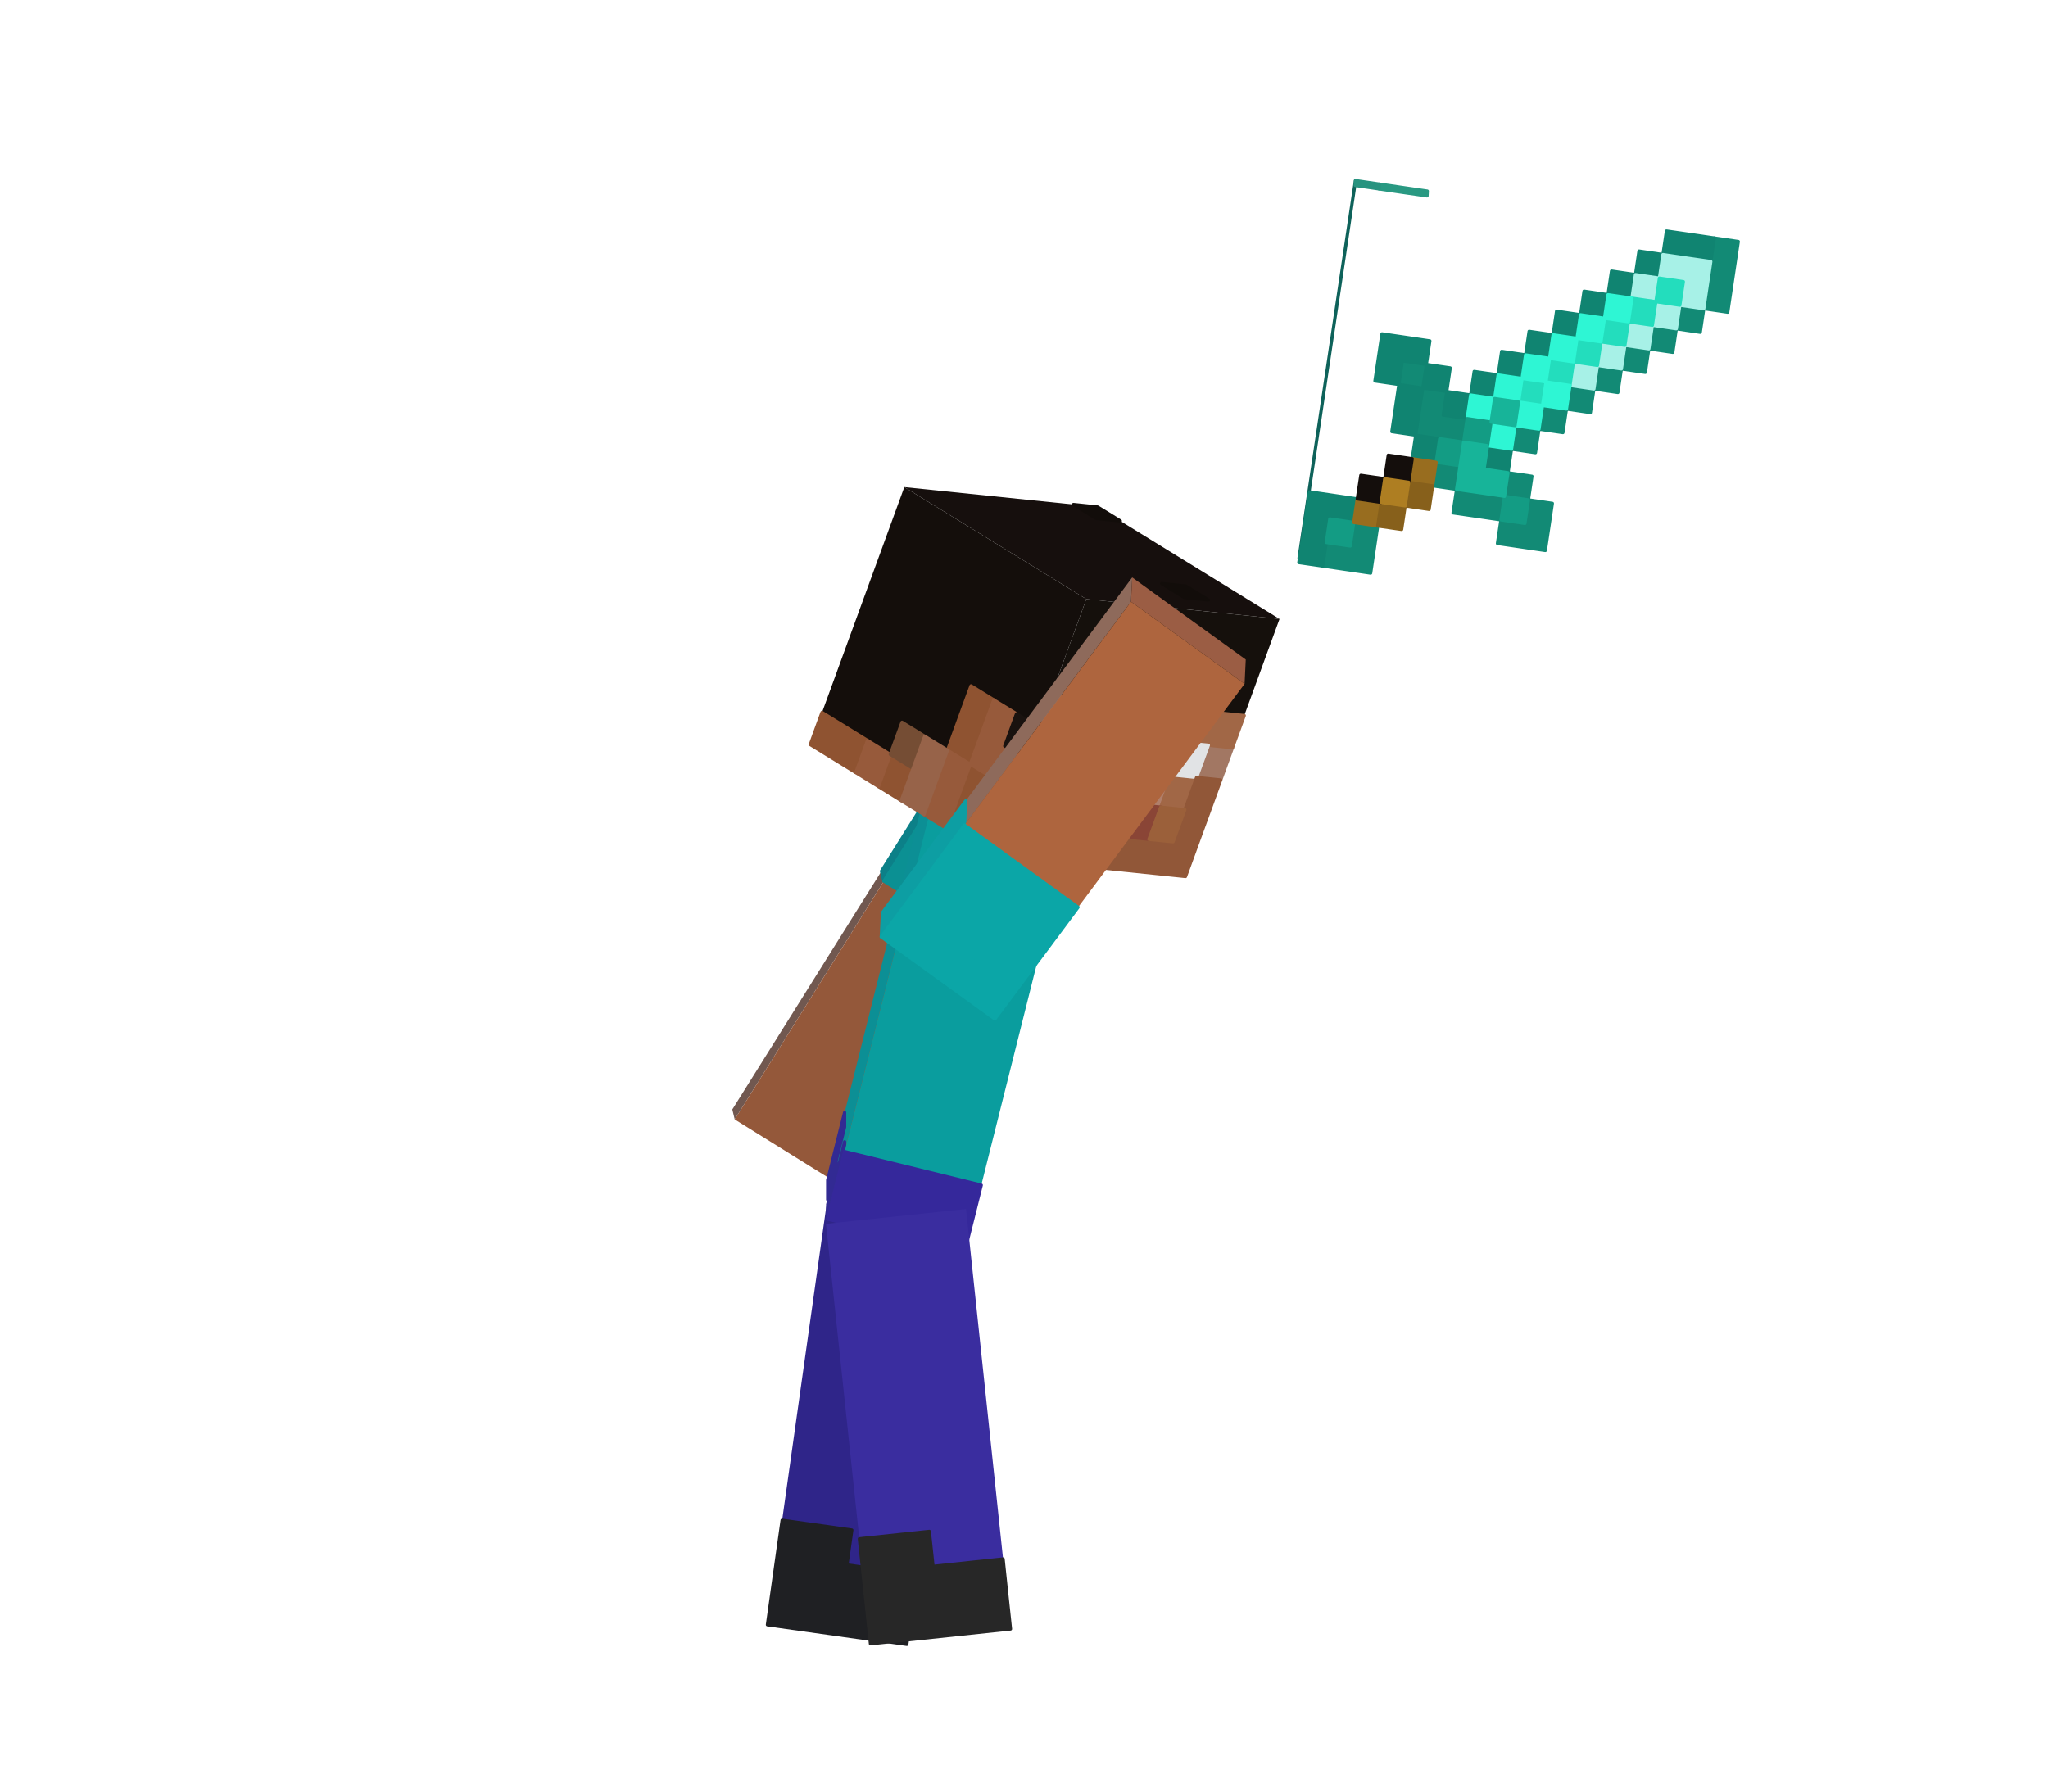
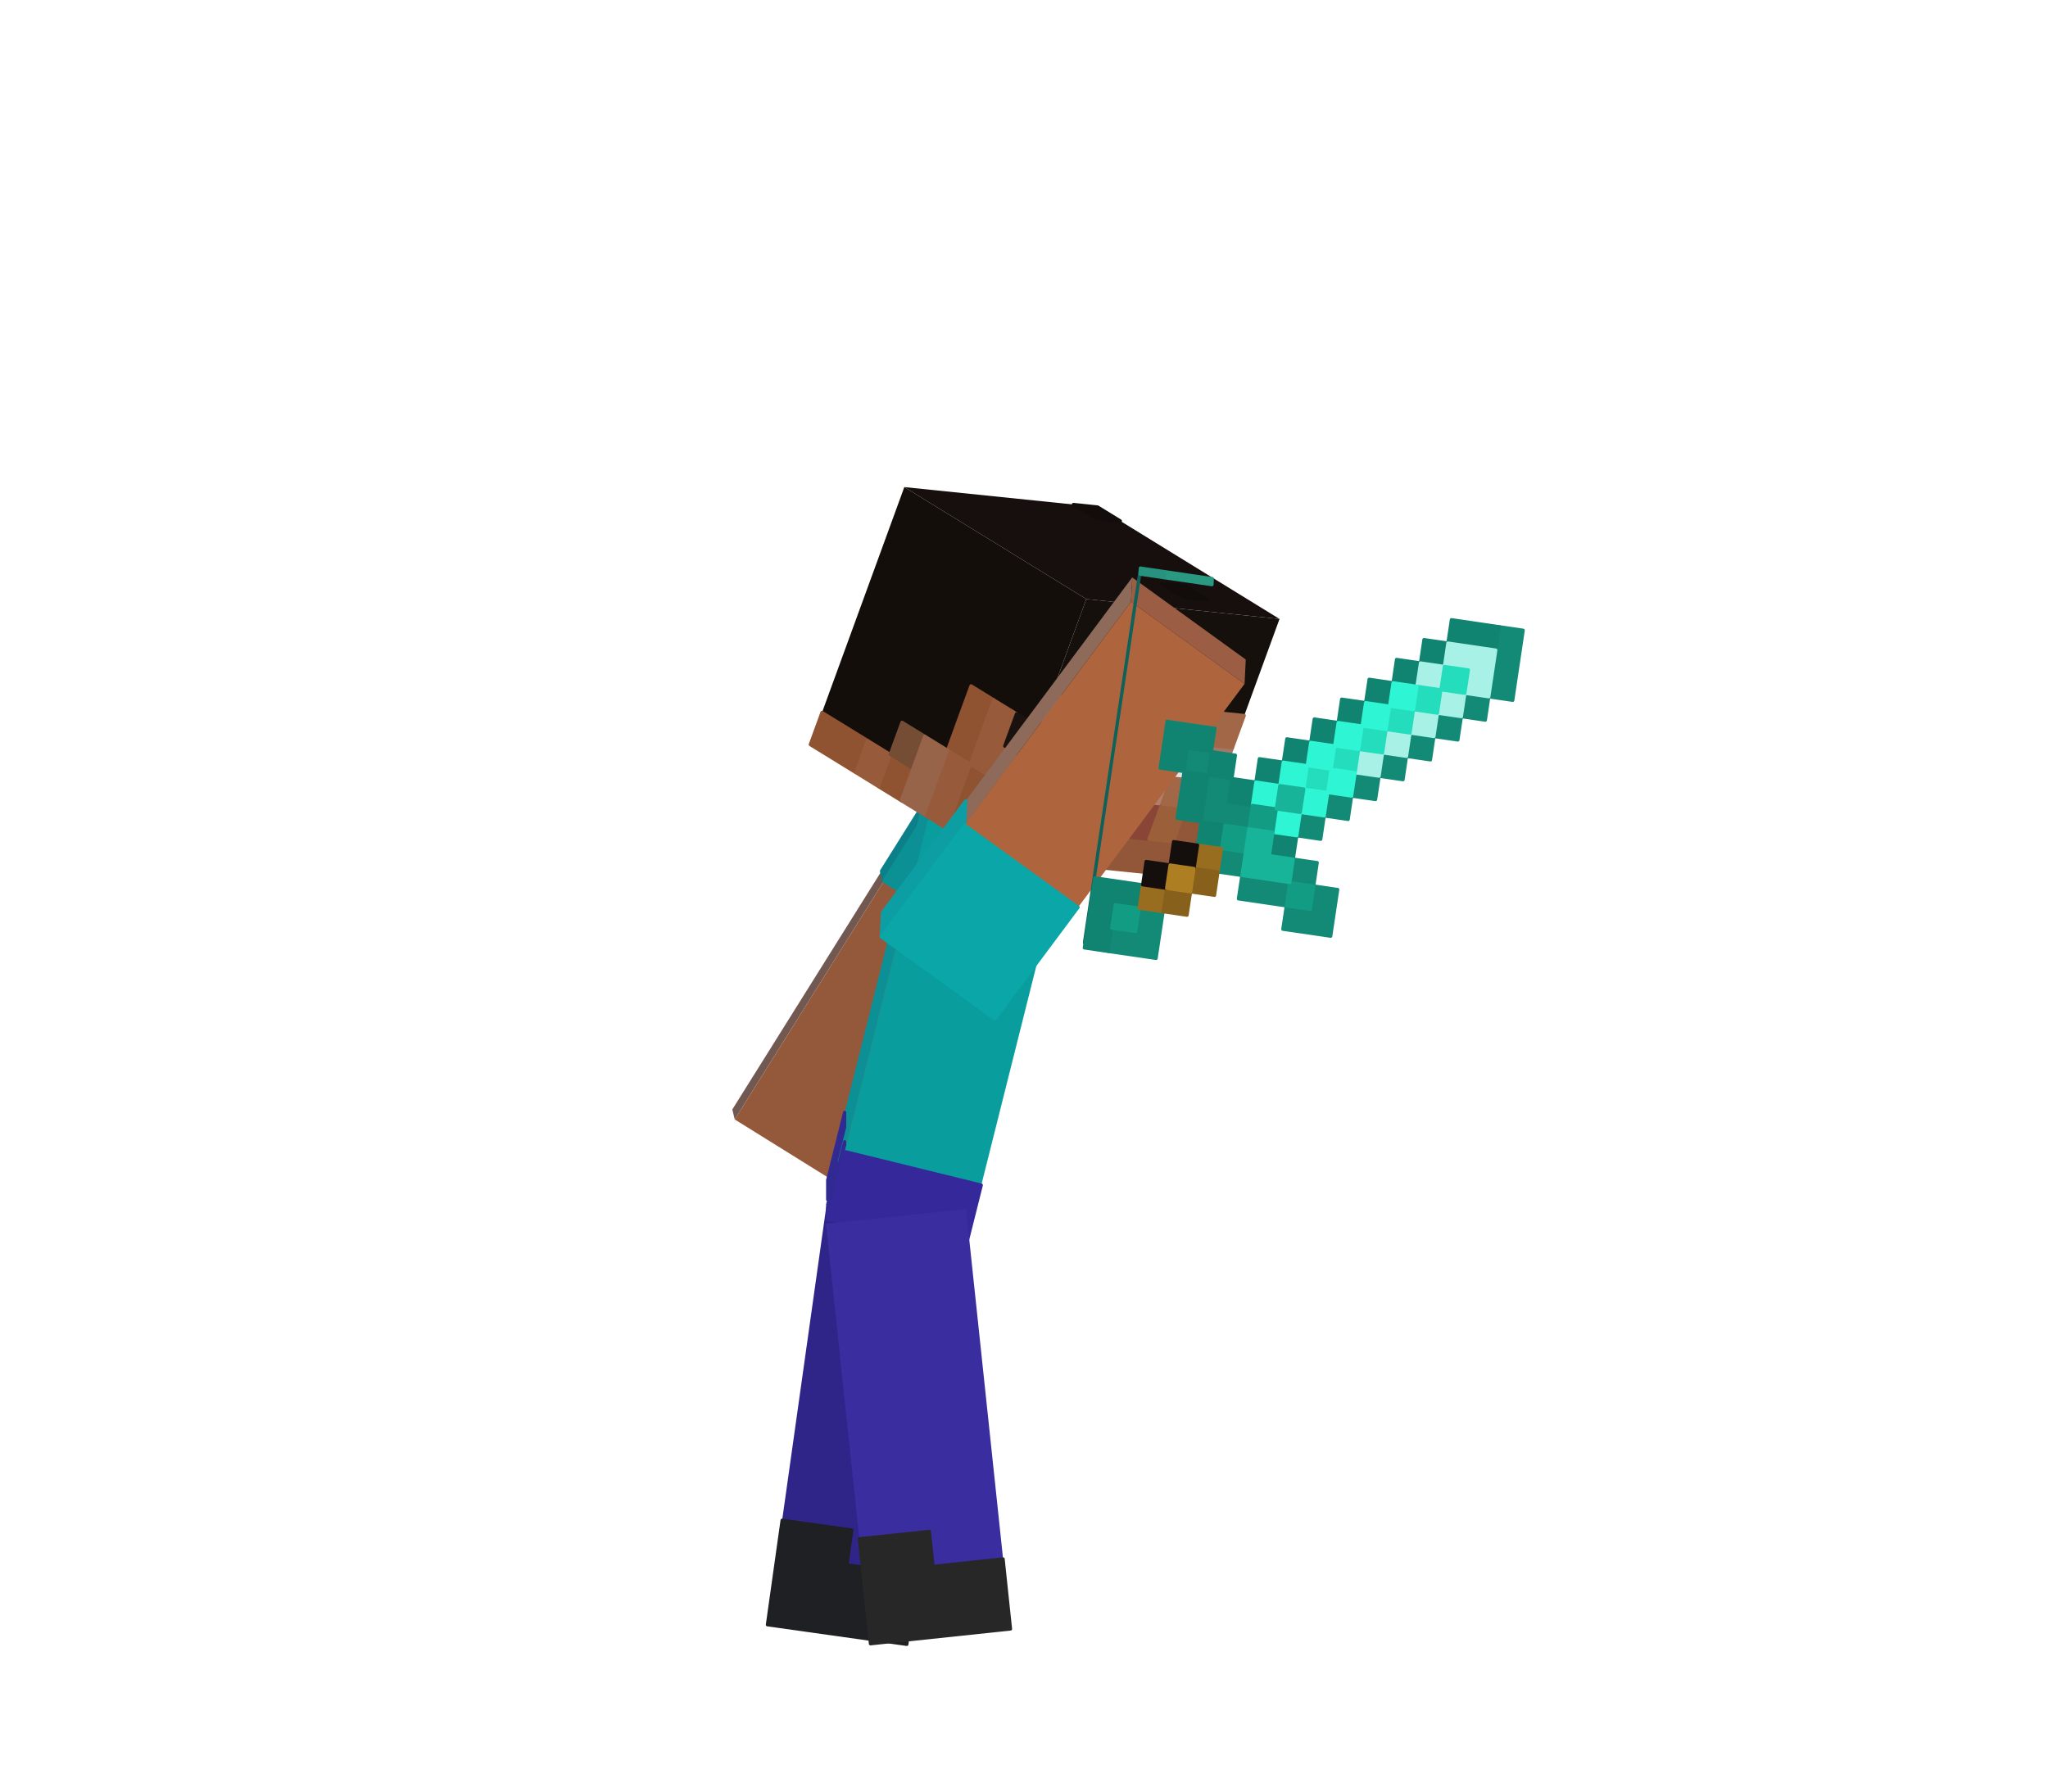
<svg xmlns="http://www.w3.org/2000/svg" viewBox="0 0 384 336" width="384" height="336" role="img" aria-labelledby="swing-5-title">
  <g id="steve">
    <g id="arm-left" aria-label="Left arm">
      <g class="face" data-face="back">
        <path fill="#715850" d="M179.27 141.02L179.72 142.89L137.76 209.94L137.31 208.07Z" />
        <path fill="#0c8088" stroke="#0c8088" stroke-width=".6" stroke-linejoin="round" d="M179.27 141.02L179.72 142.89L176.22 148.48L175.77 146.61ZM175.77 146.61L176.22 148.48L172.72 154.07L172.28 152.2ZM172.28 152.2L172.72 154.07L169.23 159.65L168.78 157.79ZM168.78 157.79L169.23 159.65L165.73 165.24L165.28 163.37Z" />
      </g>
      <g class="face" data-face="top">
        <path fill="#0ec0c3" d="M179.72 142.89L179.27 141.02L201.66 154.95L202.1 156.82Z" />
        <path fill="#0dabad" stroke="#0dabad" stroke-width=".6" stroke-linejoin="round" d="M179.72 142.89L179.61 142.42L185.2 145.91L185.31 146.37ZM179.38 141.49L179.27 141.02L184.87 144.5L184.98 144.97ZM190.91 149.85L190.8 149.39L196.4 152.87L196.51 153.34ZM196.51 153.34L196.4 152.87L201.99 156.35L202.1 156.82ZM196.17 151.93L196.06 151.47L201.66 154.95L201.77 155.42Z" />
      </g>
      <g class="face" data-face="nx">
        <path fill="#94583a" d="M179.72 142.89L202.1 156.82L160.15 223.87L137.76 209.94Z" />
        <path fill="#0b9093" stroke="#0b9093" stroke-width=".6" stroke-linejoin="round" d="M179.72 142.89L202.1 156.82L198.61 162.41L176.22 148.48ZM176.22 148.48L198.61 162.41L195.11 167.99L172.72 154.07ZM172.72 154.07L195.11 167.99L191.61 173.58L169.23 159.65ZM169.23 159.65L191.61 173.58L188.12 179.17L165.73 165.24Z" />
      </g>
    </g>
    <g id="leg-left" aria-label="Left leg">
      <g class="face" data-face="nx">
        <path fill="#2f2589" d="M154.93 226.29L181.07 229.97L170.03 308.39L143.89 304.71Z" />
        <path fill="#1f2023" stroke="#1f2023" stroke-width=".6" stroke-linejoin="round" d="M146.65 285.11L159.72 286.95L158.8 293.48L145.73 291.64ZM145.73 291.64L171.87 295.32L170.95 301.86L144.81 298.18ZM144.81 298.18L170.95 301.86L170.03 308.39L143.89 304.71Z" />
      </g>
    </g>
    <g id="torso" aria-label="Torso">
      <g class="face" data-face="back">
        <path fill="#0c8f95" d="M174.29 145.19L174.29 152.53L155.19 228.64L155.19 221.31Z" />
        <path fill="#322a93" stroke="#322a93" stroke-width=".6" stroke-linejoin="round" d="M158.37 208.62L158.37 211.37L156.78 217.72L156.78 214.96ZM158.37 214.12L158.37 215.96L156.78 222.3L156.78 220.47ZM156.78 214.96L156.78 218.63L155.19 224.98L155.19 221.31ZM156.78 219.55L156.78 222.3L155.19 228.64L155.19 225.89Z" />
      </g>
      <g class="face" data-face="top">
        <path fill="#a66541" d="M174.29 152.53L174.29 145.19L199.91 151.5L199.91 158.83Z" />
        <path fill="#24dfdd" stroke="#24dfdd" stroke-width=".6" stroke-linejoin="round" d="M174.29 152.53L174.29 151.61L180.7 153.19L180.7 154.1ZM174.29 146.11L174.29 145.19L180.7 146.77L180.7 147.68ZM180.7 154.1L180.7 153.19L187.1 154.76L187.1 155.68ZM180.7 147.68L180.7 146.77L187.1 148.34L187.1 149.26ZM187.1 155.68L187.1 154.76L193.51 156.34L193.51 157.26ZM187.1 149.26L187.1 148.34L193.51 149.92L193.51 150.84ZM193.51 157.26L193.51 156.34L199.91 157.91L199.91 158.83ZM193.51 150.84L193.51 149.92L199.91 151.5L199.91 152.41Z" />
      </g>
      <g class="face" data-face="nx">
        <path fill="#0a9d9e" d="M174.29 152.53L199.91 158.83L180.81 234.95L155.19 228.64Z" />
        <path fill="#35289b" stroke="#35289b" stroke-width=".6" stroke-linejoin="round" d="M158.37 215.96L183.99 222.26L182.4 228.61L156.78 222.3ZM156.78 222.3L182.4 228.61L180.81 234.95L155.19 228.64Z" />
      </g>
    </g>
    <g id="leg-right" aria-label="Right leg">
      <g class="face" data-face="nx">
        <path fill="#3a2d9f" d="M154.87 229.52L181.13 226.74L189.47 305.5L163.21 308.28Z" />
        <path fill="#272727" stroke="#272727" stroke-width=".6" stroke-linejoin="round" d="M161.13 288.59L174.25 287.2L174.95 293.76L161.82 295.15ZM161.82 295.15L188.08 292.37L188.77 298.93L162.52 301.71ZM162.52 301.71L188.77 298.93L189.47 305.5L163.21 308.28Z" />
      </g>
    </g>
    <g id="head" aria-label="Head">
      <g class="face" data-face="top">
        <path fill="#160f0d" d="M169.56 91.35L205.8 95.08L239.91 116.08L203.68 112.35Z" />
        <path fill="#120d0a" stroke="#120d0a" stroke-width=".6" stroke-linejoin="round" d="M201.27 94.61L205.8 95.08L210.06 97.7L205.53 97.24ZM217.8 109.43L222.32 109.9L226.59 112.52L222.06 112.06Z" />
      </g>
      <g class="face" data-face="front">
        <path fill="#15100c" d="M203.68 112.35L239.91 116.08L222.28 164.38L186.04 160.65Z" />
        <path fill="#19120f" stroke="#19120f" stroke-width=".6" stroke-linejoin="round" d="M219.59 120.25L228.65 121.18L226.45 127.22L217.39 126.29Z" />
        <path fill="#b07f6b" stroke="#b07f6b" stroke-width=".6" stroke-linejoin="round" d="M203.8 124.89L212.86 125.82L210.65 131.86L201.59 130.93ZM217.39 126.29L226.45 127.22L224.24 133.26L215.18 132.33ZM219.71 132.79L224.24 133.26L222.04 139.3L217.51 138.83ZM212.98 138.36L217.51 138.83L215.3 144.87L210.77 144.4ZM201.72 143.47L206.24 143.94L204.04 149.97L199.51 149.51ZM215.3 144.87L219.83 145.33L217.63 151.37L213.1 150.9Z" />
        <path fill="#b98a76" stroke="#b98a76" stroke-width=".6" stroke-linejoin="round" d="M212.86 125.82L217.39 126.29L215.18 132.33L210.65 131.86Z" />
        <path fill="#a27763" stroke="#a27763" stroke-width=".6" stroke-linejoin="round" d="M226.45 127.22L230.97 127.69L228.77 133.73L224.24 133.26ZM197.07 130.46L215.18 132.33L212.98 138.36L194.86 136.5ZM194.86 136.5L199.39 136.97L197.19 143L192.66 142.54ZM208.45 137.9L212.98 138.36L210.77 144.4L206.24 143.94ZM226.57 139.76L231.09 140.23L228.89 146.27L224.36 145.8ZM197.19 143L201.72 143.47L199.51 149.51L194.98 149.04Z" />
        <path fill="#996f5a" stroke="#996f5a" stroke-width=".6" stroke-linejoin="round" d="M215.18 132.33L219.71 132.79L217.51 138.83L212.98 138.36Z" />
        <path fill="#a16746" stroke="#a16746" stroke-width=".6" stroke-linejoin="round" d="M224.24 133.26L233.3 134.19L231.09 140.23L222.04 139.3ZM192.66 142.54L197.19 143L194.98 149.04L190.45 148.57ZM219.83 145.33L224.36 145.8L222.16 151.84L217.63 151.37ZM190.45 148.57L199.51 149.51L197.31 155.54L188.25 154.61Z" />
        <path fill="#e1e3e5" stroke="#e1e3e5" stroke-width=".6" stroke-linejoin="round" d="M199.39 136.97L203.92 137.43L201.72 143.47L197.19 143ZM222.04 139.3L226.57 139.76L224.36 145.8L219.83 145.33Z" />
        <path fill="#513899" stroke="#513899" stroke-width=".6" stroke-linejoin="round" d="M203.92 137.43L208.45 137.9L206.24 143.94L201.72 143.47ZM217.51 138.83L222.04 139.3L219.83 145.33L215.3 144.87Z" />
        <path fill="#824834" stroke="#824834" stroke-width=".6" stroke-linejoin="round" d="M206.24 143.94L215.3 144.87L213.1 150.9L204.04 149.97ZM188.25 154.61L197.31 155.54L195.1 161.58L186.04 160.65Z" />
        <path fill="#915738" stroke="#915738" stroke-width=".6" stroke-linejoin="round" d="M224.36 145.8L228.89 146.27L226.69 152.3L222.16 151.84ZM222.16 151.84L226.69 152.3L224.48 158.34L219.95 157.87ZM197.31 155.54L224.48 158.34L222.28 164.38L195.1 161.58Z" />
        <path fill="#8a4536" stroke="#8a4536" stroke-width=".6" stroke-linejoin="round" d="M199.51 149.51L217.63 151.37L215.42 157.41L197.31 155.54Z" />
        <path fill="#9b603a" stroke="#9b603a" stroke-width=".6" stroke-linejoin="round" d="M217.63 151.37L222.16 151.84L219.95 157.87L215.42 157.41Z" />
      </g>
      <g class="face" data-face="nx">
        <path fill="#140e0b" d="M169.56 91.35L203.68 112.35L186.04 160.65L151.93 139.64Z" />
        <path fill="#8f5331" stroke="#8f5331" stroke-width=".6" stroke-linejoin="round" d="M182.07 128.62L186.33 131.25L184.13 137.29L179.86 134.66ZM179.86 134.66L184.13 137.29L181.92 143.32L177.66 140.7ZM188.39 139.91L192.66 142.54L190.45 148.57L186.19 145.95ZM181.92 143.32L186.19 145.95L183.98 151.99L179.72 149.36ZM154.13 133.61L162.66 138.86L160.46 144.89L151.93 139.64ZM166.92 141.48L171.19 144.11L168.98 150.15L164.72 147.52ZM179.72 149.36L183.98 151.99L181.78 158.02L177.51 155.4Z" />
        <path fill="#975a3b" stroke="#975a3b" stroke-width=".6" stroke-linejoin="round" d="M186.33 131.25L190.6 133.87L188.39 139.91L184.13 137.29ZM184.13 137.29L188.39 139.91L186.19 145.95L181.92 143.32ZM177.66 140.7L181.92 143.32L179.72 149.36L175.45 146.73ZM162.66 138.86L166.92 141.48L164.72 147.52L160.46 144.89ZM175.45 146.73L179.72 149.36L177.51 155.4L173.25 152.77Z" />
        <path fill="#19120f" stroke="#19120f" stroke-width=".6" stroke-linejoin="round" d="M190.6 133.87L194.86 136.5L192.66 142.54L188.39 139.91Z" />
        <path fill="#754d34" stroke="#754d34" stroke-width=".6" stroke-linejoin="round" d="M169.13 135.45L173.39 138.07L171.19 144.11L166.92 141.48Z" />
        <path fill="#976349" stroke="#976349" stroke-width=".6" stroke-linejoin="round" d="M173.39 138.07L177.66 140.7L175.45 146.73L171.19 144.11ZM171.19 144.11L175.45 146.73L173.25 152.77L168.98 150.15Z" />
        <path fill="#844b2f" stroke="#844b2f" stroke-width=".6" stroke-linejoin="round" d="M186.19 145.95L190.45 148.57L188.25 154.61L183.98 151.99ZM183.98 151.99L188.25 154.61L186.04 160.65L181.78 158.02Z" />
      </g>
    </g>
-     <g id="held-sword" aria-label="Diamond sword">
-       <g class="face" data-face="bottom">
-         <path fill="#0e625a" stroke="#0e625a" stroke-width=".6" stroke-linejoin="round" d="M243.57 104.77L243.58 104.59L254.15 33.86L254.14 34.03Z" />
-       </g>
-       <g class="face" data-face="nx">
-         <path fill="#128a75" stroke="#128a75" stroke-width=".6" stroke-linejoin="round" d="M325.93 45.29L323.95 58.55L319.46 57.89L321.44 44.63ZM319.46 57.89L318.8 62.32L314.31 61.66L314.97 57.24ZM314.31 61.66L313.65 66.08L309.16 65.42L309.82 61ZM309.16 65.42L308.5 69.84L304.01 69.19L304.67 64.76ZM304.01 69.19L303.35 73.61L298.86 72.95L299.52 68.53ZM298.86 72.95L298.2 77.37L293.71 76.71L294.37 72.29ZM293.71 76.71L293.05 81.13L288.56 80.48L289.22 76.05ZM291.07 94.4L289.75 103.24L285.26 102.58L286.58 93.74ZM288.56 80.48L287.9 84.9L283.41 84.24L284.07 79.82ZM287.24 89.32L286.58 93.74L282.09 93.08L282.75 88.66ZM285.92 98.16L285.26 102.58L280.77 101.92L281.43 97.5ZM282.09 93.08L281.43 97.5L276.94 96.84L277.6 92.42ZM277.6 92.42L276.94 96.84L272.45 96.19L273.11 91.77ZM275.09 78.5L274.43 82.92L269.94 82.27L270.6 77.85ZM273.77 87.35L273.11 91.77L268.62 91.11L269.28 86.69ZM271.26 73.43L269.94 82.27L265.45 81.61L266.78 72.77ZM267.44 68.35L266.78 72.77L262.29 72.11L262.95 67.69ZM258.32 98.64L257 107.48L252.51 106.82L253.83 97.98ZM253.17 102.4L252.51 106.82L248.02 106.16L248.68 101.74Z" />
-         <path fill="#108471" stroke="#108471" stroke-width=".6" stroke-linejoin="round" d="M321.44 44.63L320.78 49.05L316.29 48.4L316.95 43.97ZM316.95 43.97L316.29 48.4L311.8 47.74L312.46 43.32ZM311.8 47.74L311.14 52.16L306.65 51.5L307.31 47.08ZM306.65 51.5L305.99 55.92L301.5 55.27L302.16 50.84ZM301.5 55.27L300.84 59.69L296.35 59.03L297.01 54.61ZM296.35 59.03L295.69 63.45L291.2 62.79L291.86 58.37ZM291.2 62.79L290.54 67.21L286.05 66.56L286.71 62.14ZM286.05 66.56L285.39 70.98L280.9 70.32L281.56 65.9ZM283.41 84.24L282.75 88.66L278.26 88L278.92 83.58ZM280.9 70.32L280.24 74.74L275.75 74.08L276.41 69.66ZM275.75 74.08L275.09 78.5L270.6 77.85L271.26 73.43ZM271.92 69L271.26 73.43L266.78 72.77L267.44 68.35ZM269.94 82.27L269.28 86.69L264.79 86.03L265.45 81.61ZM268.1 63.93L267.44 68.35L262.95 67.69L263.61 63.27ZM266.78 72.77L265.45 81.61L260.97 80.95L262.29 72.11ZM263.61 63.27L262.29 72.11L257.8 71.45L259.12 62.61ZM254.49 93.56L253.83 97.98L249.34 97.32L250.01 92.9ZM250.01 92.9L248.02 106.16L243.53 105.51L245.52 92.24Z" />
-         <path fill="#a7f1e7" stroke="#a7f1e7" stroke-width=".6" stroke-linejoin="round" d="M320.78 49.05L319.46 57.89L314.97 57.24L316.29 48.4ZM316.29 48.4L315.63 52.82L311.14 52.16L311.8 47.74ZM314.97 57.24L314.31 61.66L309.82 61L310.48 56.58ZM311.14 52.16L310.48 56.58L305.99 55.92L306.65 51.5ZM309.82 61L309.16 65.42L304.67 64.76L305.33 60.34ZM304.67 64.76L304.01 69.19L299.52 68.53L300.18 64.11ZM299.52 68.53L298.86 72.95L294.37 72.29L295.03 67.87Z" />
-         <path fill="#23ddbd" stroke="#23ddbd" stroke-width=".6" stroke-linejoin="round" d="M315.63 52.82L314.97 57.24L310.48 56.58L311.14 52.16ZM310.48 56.58L309.82 61L305.33 60.34L305.99 55.92ZM305.33 60.34L304.67 64.76L300.18 64.11L300.84 59.69ZM300.18 64.11L299.52 68.53L295.03 67.87L295.69 63.45ZM295.03 67.87L294.37 72.29L289.88 71.63L290.54 67.21ZM289.88 71.63L289.22 76.05L284.73 75.4L285.39 70.98Z" />
-         <path fill="#2ef6d4" stroke="#2ef6d4" stroke-width=".6" stroke-linejoin="round" d="M305.99 55.92L305.33 60.34L300.84 59.69L301.5 55.27ZM300.84 59.69L300.18 64.11L295.69 63.45L296.35 59.03ZM295.69 63.45L295.03 67.87L290.54 67.21L291.2 62.79ZM294.37 72.29L293.71 76.71L289.22 76.05L289.88 71.63ZM290.54 67.21L289.88 71.63L285.39 70.98L286.05 66.56ZM289.22 76.05L288.56 80.48L284.07 79.82L284.73 75.4ZM285.39 70.98L284.73 75.4L280.24 74.74L280.9 70.32ZM284.07 79.82L283.41 84.24L278.92 83.58L279.58 79.16ZM280.24 74.74L279.58 79.16L275.09 78.5L275.75 74.08Z" />
-         <path fill="#139c84" stroke="#139c84" stroke-width=".6" stroke-linejoin="round" d="M286.58 93.74L285.92 98.16L281.43 97.5L282.09 93.08ZM279.58 79.16L278.92 83.58L274.43 82.92L275.09 78.5ZM274.43 82.92L273.77 87.35L269.28 86.69L269.94 82.27ZM253.83 97.98L253.17 102.4L248.68 101.74L249.34 97.32Z" />
-         <path fill="#17b499" stroke="#17b499" stroke-width=".6" stroke-linejoin="round" d="M284.73 75.4L284.07 79.82L279.58 79.16L280.24 74.74ZM282.75 88.66L282.09 93.08L277.6 92.42L278.26 88ZM278.92 83.58L277.6 92.42L273.11 91.77L274.43 82.92Z" />
-         <path fill="#986d1f" stroke="#986d1f" stroke-width=".6" stroke-linejoin="round" d="M269.28 86.69L268.62 91.11L264.13 90.45L264.79 86.03ZM258.98 94.22L258.32 98.64L253.83 97.98L254.49 93.56Z" />
-         <path fill="#87601b" stroke="#87601b" stroke-width=".6" stroke-linejoin="round" d="M268.62 91.11L267.96 95.53L263.47 94.87L264.13 90.45ZM263.47 94.87L262.81 99.29L258.32 98.64L258.98 94.22Z" />
-         <path fill="#140e0c" stroke="#140e0c" stroke-width=".6" stroke-linejoin="round" d="M264.79 86.03L264.13 90.45L259.64 89.79L260.3 85.37ZM259.64 89.79L258.98 94.22L254.49 93.56L255.16 89.14Z" />
-         <path fill="#ae7e22" stroke="#ae7e22" stroke-width=".6" stroke-linejoin="round" d="M264.13 90.45L263.47 94.87L258.98 94.22L259.64 89.79Z" />
-       </g>
-       <g class="face" data-face="back">
-         <path fill="#299982" stroke="#299982" stroke-width=".6" stroke-linejoin="round" d="M267.62 35.83L267.57 36.74L263.08 36.09L263.13 35.18ZM263.13 35.18L263.08 36.09L258.59 35.43L258.64 34.52Z" />
-         <path fill="#27937f" stroke="#27937f" stroke-width=".6" stroke-linejoin="round" d="M258.64 34.52L258.59 35.43L254.1 34.77L254.15 33.86Z" />
-       </g>
-     </g>
    <g id="arm-right" aria-label="Right arm">
      <g class="face" data-face="front">
        <path fill="#8e6a5b" d="M165.24 175.7L165.47 171.14L212.29 108.29L212.06 112.84Z" />
        <path fill="#0d9ea3" stroke="#0d9ea3" stroke-width=".6" stroke-linejoin="round" d="M165.24 175.7L165.47 171.14L169.37 165.9L169.15 170.46ZM169.15 170.46L169.37 165.9L173.27 160.66L173.05 165.22ZM173.05 165.22L173.27 160.66L177.17 155.43L176.95 159.98ZM176.95 159.98L177.17 155.43L181.07 150.19L180.85 154.74Z" />
      </g>
      <g class="face" data-face="bottom">
        <path fill="#9b5d44" d="M212.06 112.84L212.29 108.29L233.58 123.69L233.36 128.25Z" />
      </g>
      <g class="face" data-face="nx">
        <path fill="#ae653e" d="M186.54 191.1L165.24 175.7L212.06 112.84L233.36 128.25Z" />
        <path fill="#0ba6a7" stroke="#0ba6a7" stroke-width=".6" stroke-linejoin="round" d="M186.54 191.1L165.24 175.7L169.15 170.46L190.44 185.86ZM190.44 185.86L169.15 170.46L173.05 165.22L194.34 180.62ZM194.34 180.62L173.05 165.22L176.95 159.98L198.24 175.39ZM198.24 175.39L176.95 159.98L180.85 154.74L202.14 170.15Z" />
      </g>
    </g>
+     <g id="held-sword" aria-label="Diamond sword">
+       <g class="face" data-face="bottom">
+         <path fill="#0e625a" stroke="#0e625a" stroke-width=".6" stroke-linejoin="round" d="M203.35 176.84L203.36 176.63L213.84 106.54L213.83 106.75Z" />
+       </g>
+       <g class="face" data-face="nx">
+         <path fill="#128a75" stroke="#128a75" stroke-width=".6" stroke-linejoin="round" d="M285.6 118.2L283.64 131.34L279.15 130.68L281.12 117.54ZM279.15 130.68L278.5 135.06L274.01 134.4L274.66 130.02ZM274.01 134.4L273.35 138.78L268.86 138.13L269.52 133.75ZM268.86 138.13L268.21 142.51L263.72 141.85L264.38 137.47ZM263.72 141.85L263.07 146.23L258.58 145.57L259.23 141.19ZM258.58 145.57L257.92 149.95L253.43 149.3L254.09 144.92ZM253.43 149.3L252.78 153.68L248.29 153.02L248.94 148.64ZM250.82 166.82L249.51 175.58L245.02 174.92L246.33 166.16ZM248.29 153.02L247.64 157.4L243.15 156.74L243.8 152.36ZM246.98 161.78L246.33 166.16L241.84 165.51L242.49 161.12ZM245.67 170.54L245.02 174.92L240.53 174.27L241.18 169.89ZM241.84 165.51L241.18 169.89L236.69 169.23L237.35 164.85ZM237.35 164.85L236.69 169.23L232.2 168.57L232.86 164.19ZM234.82 151.05L234.17 155.43L229.68 154.77L230.33 150.39ZM233.51 159.81L232.86 164.19L228.37 163.53L229.03 159.15ZM230.99 146.01L229.68 154.77L225.19 154.11L226.5 145.35ZM227.15 140.97L226.5 145.35L222.01 144.7L222.67 140.32ZM218.08 170.98L216.77 179.74L212.29 179.08L213.59 170.32ZM212.94 174.7L212.29 179.08L207.8 178.43L208.45 174.05Z" />
+         <path fill="#108471" stroke="#108471" stroke-width=".6" stroke-linejoin="round" d="M281.12 117.54L280.46 121.92L275.97 121.26L276.63 116.88ZM276.63 116.88L275.97 121.26L271.48 120.6L272.14 116.22ZM271.48 120.6L270.83 124.99L266.34 124.33L266.99 119.95ZM266.34 124.33L265.68 128.71L261.2 128.05L261.85 123.67ZM261.2 128.05L260.54 132.43L256.05 131.77L256.71 127.39ZM256.05 131.77L255.4 136.16L250.91 135.5L251.56 131.12ZM250.91 135.5L250.25 139.88L245.76 139.22L246.42 134.84ZM245.76 139.22L245.11 143.6L240.62 142.94L241.28 138.56ZM243.15 156.74L242.49 161.12L238 160.47L238.66 156.09ZM240.62 142.94L239.97 147.33L235.48 146.67L236.13 142.29ZM235.48 146.67L234.82 151.05L230.33 150.39L230.99 146.01ZM231.64 141.63L230.99 146.01L226.5 145.35L227.15 140.97ZM229.68 154.77L229.03 159.15L224.54 158.5L225.19 154.11ZM227.81 136.59L227.15 140.97L222.67 140.32L223.32 135.94ZM226.5 145.35L225.19 154.11L220.7 153.46L222.01 144.7ZM223.32 135.94L222.01 144.7L217.52 144.04L218.83 135.28ZM214.25 165.94L213.59 170.32L209.11 169.67L209.76 165.28ZM209.76 165.28L207.8 178.43L203.31 177.77L205.27 164.63Z" />
+         <path fill="#a7f1e7" stroke="#a7f1e7" stroke-width=".6" stroke-linejoin="round" d="M280.46 121.92L279.15 130.68L274.66 130.02L275.97 121.26ZM275.97 121.26L275.32 125.64L270.83 124.99L271.48 120.6ZM274.66 130.02L274.01 134.4L269.52 133.75L270.17 129.37ZM270.83 124.99L270.17 129.37L265.68 128.71L266.34 124.33ZM269.52 133.75L268.86 138.13L264.38 137.47L265.03 133.09ZM264.38 137.47L263.72 141.85L259.23 141.19L259.89 136.81ZM259.23 141.19L258.58 145.57L254.09 144.92L254.74 140.54Z" />
+         <path fill="#23ddbd" stroke="#23ddbd" stroke-width=".6" stroke-linejoin="round" d="M275.32 125.64L274.66 130.02L270.17 129.37L270.83 124.99ZM270.17 129.37L269.52 133.75L265.03 133.09L265.68 128.71ZM265.03 133.09L264.38 137.47L259.89 136.81L260.54 132.43ZM259.89 136.81L259.23 141.19L254.74 140.54L255.4 136.16ZM254.74 140.54L254.09 144.92L249.6 144.26L250.25 139.88ZM249.6 144.26L248.94 148.64L244.46 147.98L245.11 143.6Z" />
+         <path fill="#2ef6d4" stroke="#2ef6d4" stroke-width=".6" stroke-linejoin="round" d="M265.68 128.71L265.03 133.09L260.54 132.43L261.2 128.05ZM260.54 132.43L259.89 136.81L255.4 136.16L256.05 131.77ZM255.4 136.16L254.74 140.54L250.25 139.88L250.91 135.5ZM254.09 144.92L253.43 149.3L248.94 148.64L249.6 144.26ZM250.25 139.88L249.6 144.26L245.11 143.6L245.76 139.22ZM248.94 148.64L248.29 153.02L243.8 152.36L244.46 147.98ZM245.11 143.6L244.46 147.98L239.97 147.33L240.62 142.94ZM243.8 152.36L243.15 156.74L238.66 156.09L239.31 151.71ZM239.97 147.33L239.31 151.71L234.82 151.05L235.48 146.67Z" />
+         <path fill="#139c84" stroke="#139c84" stroke-width=".6" stroke-linejoin="round" d="M246.33 166.16L245.67 170.54L241.18 169.89L241.84 165.51ZM239.31 151.71L238.66 156.09L234.17 155.43L234.82 151.05ZM234.17 155.43L233.51 159.81L229.03 159.15L229.68 154.77ZM213.59 170.32L212.94 174.7L208.45 174.05L209.11 169.67Z" />
+         <path fill="#17b499" stroke="#17b499" stroke-width=".6" stroke-linejoin="round" d="M244.46 147.98L243.8 152.36L239.31 151.71L239.97 147.33ZM242.49 161.12L241.84 165.51L237.35 164.85L238 160.47ZM238.66 156.09L237.35 164.85L232.86 164.19L234.17 155.43Z" />
+         <path fill="#986d1f" stroke="#986d1f" stroke-width=".6" stroke-linejoin="round" d="M229.03 159.15L228.37 163.53L223.88 162.88L224.54 158.5ZM218.74 166.6L218.08 170.98L213.59 170.32L214.25 165.94Z" />
+         <path fill="#87601b" stroke="#87601b" stroke-width=".6" stroke-linejoin="round" d="M228.37 163.53L227.72 167.91L223.23 167.26L223.88 162.88ZM223.23 167.26L222.57 171.64L218.08 170.98L218.74 166.6Z" />
+         <path fill="#140e0c" stroke="#140e0c" stroke-width=".6" stroke-linejoin="round" d="M224.54 158.5L223.88 162.88L219.39 162.22L220.05 157.84ZM219.39 162.22L218.74 166.6L214.25 165.94L214.9 161.56Z" />
+         <path fill="#ae7e22" stroke="#ae7e22" stroke-width=".6" stroke-linejoin="round" d="M223.88 162.88L223.23 167.26L218.74 166.6L219.39 162.22Z" />
+       </g>
+       <g class="face" data-face="back">
+         <path fill="#299982" stroke="#299982" stroke-width=".6" stroke-linejoin="round" d="M227.3 108.51L227.25 109.65L222.76 108.99L222.81 107.86ZM222.81 107.86L222.76 108.99L218.27 108.34L218.33 107.2Z" />
+         <path fill="#27937f" stroke="#27937f" stroke-width=".6" stroke-linejoin="round" d="M218.33 107.2L218.27 108.34L213.78 107.68L213.84 106.54Z" />
+       </g>
+     </g>
  </g>
</svg>
